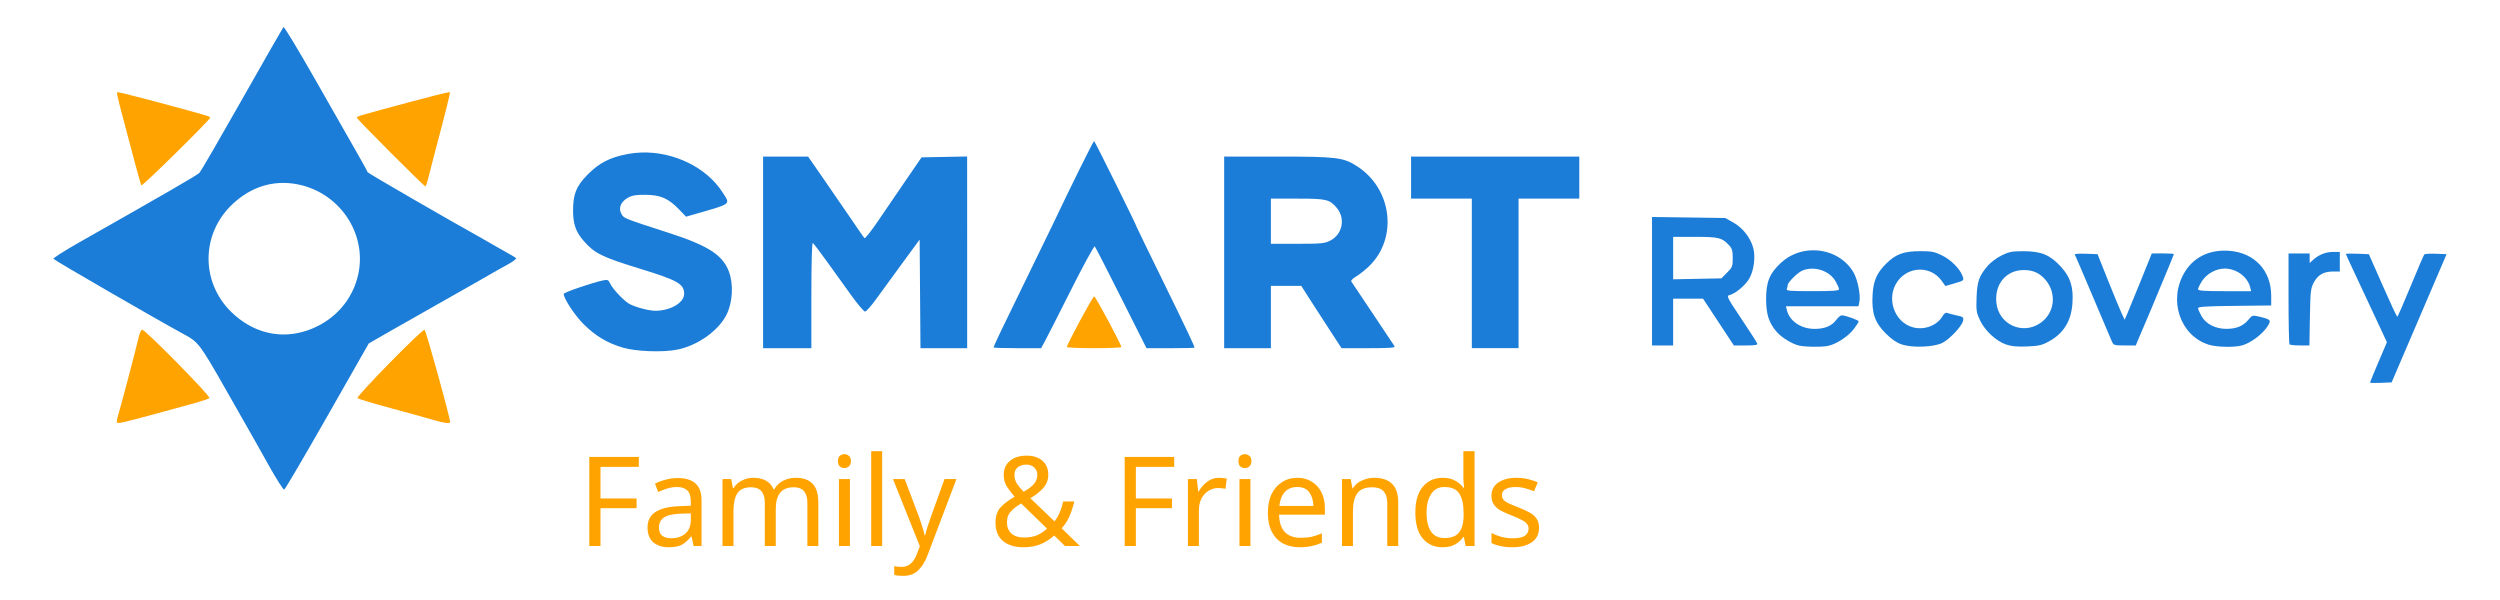
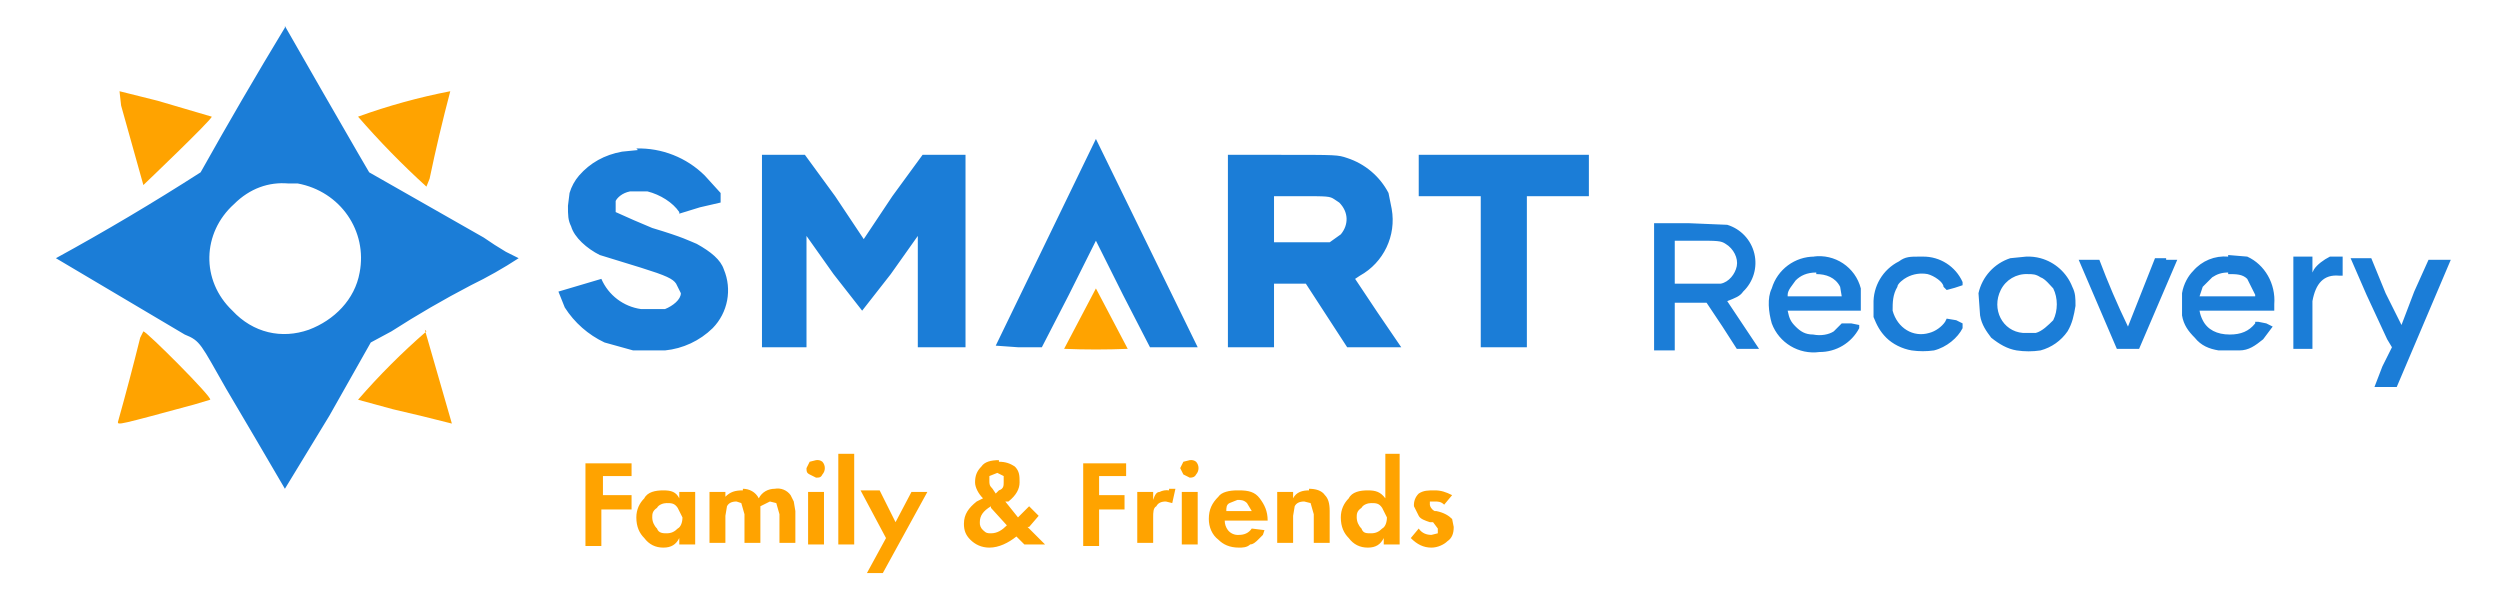
- <svg xmlns="http://www.w3.org/2000/svg" width="500" height="120" viewBox="0 0 132.292 31.75" version="1.1" id="svg1" xml:space="preserve">
-   <defs id="defs1" />
-   <g id="layer1" transform="matrix(0.8428214,0,0,0.8428214,24.94497,-23.48434)">
-     <path style="fill:#ffa300;fill-opacity:1;stroke-width:0.37" d="m 39.099,46.471 c -0.087,0.003 -1.709,3.015 -1.713,3.18 -7.39e-4,0.04 0.768,0.073 1.71,0.073 0.941,0 1.71,-0.033 1.708,-0.073 -0.008,-0.177 -1.62,-3.183 -1.705,-3.18 z" id="path4" />
-     <path id="path3" style="fill:#ffa300;fill-opacity:1;stroke-width:0.37" d="m -1.371,33.647 c -0.144,0.012 -1.183,0.27 -2.415,0.602 -3.223,0.866 -3.416,0.923 -3.416,0.998 0,0.036 0.957,1.023 2.126,2.194 1.169,1.17 2.152,2.128 2.183,2.128 0.032,0 0.108,-0.209 0.17,-0.465 0.062,-0.256 0.241,-0.949 0.397,-1.54 0.766,-2.896 1.01,-3.877 0.971,-3.916 -0.001,-0.001 -0.007,-0.002 -0.017,-10e-4 z m -20.858,10e-4 c -0.01,-7.4e-4 -0.015,-4.57e-4 -0.017,10e-4 -0.024,0.024 0.052,0.408 0.169,0.854 0.755,2.885 1.308,4.93 1.351,5.003 0.05,0.083 4.328,-4.125 4.328,-4.257 0,-0.077 -0.186,-0.132 -3.416,-1 -1.232,-0.331 -2.271,-0.589 -2.416,-0.6 z m 1.562,14.918 c -0.063,0 -0.157,0.187 -0.209,0.415 -0.145,0.639 -1.071,4.169 -1.238,4.719 -0.082,0.269 -0.149,0.544 -0.15,0.611 -0.002,0.21 -0.099,0.233 4.791,-1.11 0.511,-0.14 0.971,-0.295 1.024,-0.345 0.104,-0.098 -4.018,-4.291 -4.218,-4.291 z m 17.723,0 c -0.196,0 -4.308,4.196 -4.208,4.294 0.052,0.051 1.019,0.342 2.149,0.646 1.13,0.304 2.318,0.633 2.641,0.731 0.617,0.187 1.027,0.24 1.027,0.132 0,-0.292 -1.527,-5.804 -1.608,-5.804 z" />
-     <path style="fill:#1b7dd7;fill-opacity:1;stroke-width:0.37" d="m -12.68,57.157 c -0.457,-0.813 -0.92,-1.637 -1.029,-1.831 -0.109,-0.194 -0.895,-1.577 -1.748,-3.072 -1.595,-2.796 -1.682,-2.911 -2.595,-3.405 -1.662,-0.899 -8.166,-4.66 -8.191,-4.736 -0.017,-0.052 0.706,-0.512 1.607,-1.023 5.678,-3.219 7.425,-4.23 7.566,-4.38 0.087,-0.093 1.293,-2.172 2.679,-4.619 1.386,-2.447 2.553,-4.486 2.592,-4.531 0.039,-0.044 0.943,1.452 2.008,3.325 1.065,1.873 2.237,3.928 2.604,4.567 0.367,0.639 0.668,1.189 0.668,1.223 8.9e-5,0.049 5.055,2.974 7.179,4.153 0.274,0.152 0.587,0.332 0.694,0.4 0.108,0.068 0.46,0.268 0.782,0.444 0.323,0.176 0.624,0.354 0.669,0.395 0.045,0.041 -0.197,0.226 -0.538,0.41 -0.341,0.184 -1.011,0.564 -1.49,0.842 -0.478,0.279 -0.879,0.507 -0.89,0.507 -0.011,0 -0.826,0.462 -1.81,1.027 -0.985,0.565 -1.799,1.027 -1.81,1.027 -0.011,0 -0.625,0.348 -1.366,0.774 l -1.346,0.774 -2.605,4.574 c -1.433,2.516 -2.649,4.587 -2.703,4.603 -0.054,0.016 -0.472,-0.636 -0.929,-1.449 z m 2.351,-8.536 c 1.68,-0.568 2.886,-1.902 3.234,-3.575 0.539,-2.59 -1.249,-5.16 -3.915,-5.627 -1.452,-0.254 -2.828,0.178 -3.974,1.247 -1.983,1.851 -2.03,4.874 -0.104,6.774 1.333,1.314 3.081,1.748 4.758,1.181 z" id="path37" />
-     <path id="path36" style="fill:#1b7dd7;fill-opacity:1;stroke-width:0.37" d="m 39.097,36.717 c -0.048,0 -1.495,2.92 -2.544,5.135 -0.229,0.484 -1.021,2.113 -1.76,3.619 -1.407,2.87 -2.006,4.125 -2.006,4.206 0,0.027 0.671,0.048 1.491,0.048 l 1.491,-7.4e-4 0.228,-0.415 c 0.125,-0.228 0.867,-1.685 1.647,-3.237 0.78,-1.552 1.454,-2.785 1.496,-2.738 0.043,0.046 0.791,1.503 1.662,3.238 l 1.585,3.154 h 1.508 c 0.829,0 1.508,-0.016 1.508,-0.037 0,-0.093 -0.59,-1.336 -2.044,-4.302 -0.866,-1.768 -1.575,-3.226 -1.575,-3.241 0,-0.087 -2.645,-5.428 -2.688,-5.428 z M 10.665,37.44 c -0.288,0.009 -0.574,0.041 -0.856,0.094 -1.113,0.212 -1.789,0.559 -2.509,1.289 -0.721,0.73 -0.919,1.226 -0.916,2.287 0.002,0.841 0.176,1.322 0.685,1.902 0.67,0.763 1.14,0.993 3.518,1.724 2.378,0.731 2.771,0.955 2.771,1.581 0,0.554 -0.868,1.061 -1.812,1.058 -0.4,-0.001 -1.201,-0.21 -1.6,-0.416 -0.352,-0.182 -1.075,-0.942 -1.239,-1.303 -0.098,-0.215 -0.16,-0.244 -0.41,-0.194 -0.665,0.133 -2.502,0.761 -2.502,0.856 0,0.291 0.711,1.368 1.262,1.91 0.755,0.744 1.471,1.171 2.454,1.462 0.836,0.248 2.543,0.308 3.443,0.12 1.281,-0.267 2.582,-1.202 3.075,-2.21 0.377,-0.77 0.434,-1.902 0.137,-2.691 C 15.773,43.87 14.857,43.281 12.396,42.486 9.536,41.561 9.577,41.577 9.42,41.295 9.219,40.936 9.367,40.549 9.805,40.291 c 0.271,-0.159 0.505,-0.2 1.124,-0.196 0.941,0.006 1.435,0.22 2.106,0.915 l 0.443,0.458 0.632,-0.182 c 2.266,-0.654 2.158,-0.566 1.655,-1.349 -1.015,-1.582 -3.088,-2.564 -5.102,-2.498 z m 20.46,0.249 -1.43,0.027 -1.43,0.027 -0.975,1.418 c -0.536,0.78 -1.327,1.94 -1.758,2.578 -0.431,0.638 -0.816,1.122 -0.857,1.076 -0.041,-0.046 -0.463,-0.656 -0.938,-1.355 -0.475,-0.699 -1.254,-1.833 -1.732,-2.518 L 21.139,37.695 h -1.413 -1.413 v 6.015 6.015 h 1.516 1.516 v -3.331 c 0,-2.038 0.036,-3.309 0.091,-3.275 0.05,0.031 0.446,0.551 0.88,1.155 0.434,0.604 1.121,1.561 1.528,2.125 0.407,0.565 0.799,1.027 0.871,1.027 0.073,0 0.389,-0.356 0.704,-0.792 0.315,-0.436 1.056,-1.453 1.648,-2.261 l 1.076,-1.468 0.026,3.41 0.026,3.409 h 1.466 1.466 V 43.707 Z m 16.137,0.005 v 6.015 6.015 h 1.467 1.467 v -1.956 -1.956 l 0.954,1.88e-4 0.954,1.93e-4 0.483,0.758 c 0.265,0.417 0.834,1.297 1.264,1.956 l 0.781,1.198 h 1.7 c 1.334,0 1.685,-0.026 1.628,-0.122 -0.04,-0.067 -0.655,-0.99 -1.367,-2.05 -0.712,-1.06 -1.32,-1.97 -1.352,-2.021 -0.032,-0.051 0.108,-0.192 0.31,-0.312 0.202,-0.12 0.557,-0.399 0.788,-0.62 1.847,-1.76 1.482,-4.877 -0.738,-6.302 -0.862,-0.553 -1.271,-0.603 -4.984,-0.603 z m 11.736,0 v 1.32 1.32 h 1.907 1.907 v 4.694 4.694 h 1.467 1.467 v -4.694 -4.694 h 1.907 1.907 V 39.015 37.695 h -5.281 z m -8.802,2.641 h 1.668 c 1.828,0 2.018,0.045 2.473,0.586 0.554,0.659 0.353,1.658 -0.412,2.048 -0.354,0.181 -0.571,0.202 -2.062,0.202 h -1.667 v -1.418 z" />
-     <path id="path30" style="fill:#1b7dd7;fill-opacity:1;stroke-width:0.358" d="m 74.126,41.487 v 4.033 4.033 h 0.663 0.663 v -1.468 -1.468 h 0.939 0.939 l 0.967,1.468 0.967,1.468 h 0.756 c 0.621,0 0.747,-0.024 0.704,-0.137 -0.029,-0.075 -0.479,-0.774 -1,-1.554 -0.891,-1.333 -0.935,-1.42 -0.733,-1.47 0.375,-0.094 0.987,-0.605 1.238,-1.034 0.292,-0.498 0.405,-1.364 0.252,-1.928 -0.173,-0.64 -0.658,-1.261 -1.24,-1.587 l -0.521,-0.292 -2.297,-0.032 z m 1.326,1.248 h 1.378 c 1.482,0 1.687,0.05 2.126,0.52 0.197,0.211 0.237,0.347 0.237,0.812 0,0.52 -0.025,0.584 -0.356,0.916 l -0.356,0.357 -1.514,0.03 -1.514,0.03 v -1.332 z m 8.742,0.843 c -0.699,0.014 -1.401,0.263 -1.953,0.768 -0.732,0.669 -0.96,1.224 -0.952,2.32 0.006,0.936 0.172,1.45 0.647,2.015 0.298,0.355 0.97,0.773 1.408,0.877 0.381,0.091 1.329,0.106 1.793,0.03 0.513,-0.085 1.29,-0.583 1.652,-1.059 0.171,-0.225 0.311,-0.444 0.311,-0.486 0,-0.08 -0.841,-0.382 -1.065,-0.382 -0.072,0 -0.228,0.132 -0.347,0.293 -0.276,0.374 -0.724,0.56 -1.349,0.56 -0.852,0 -1.57,-0.481 -1.742,-1.166 l -0.064,-0.255 h 2.276 2.276 l 0.059,-0.27 c 0.092,-0.418 -0.105,-1.409 -0.371,-1.862 -0.539,-0.92 -1.557,-1.402 -2.579,-1.382 z m 25.956,0.023 c -1.121,-0.023 -2.038,0.454 -2.58,1.349 -1.051,1.734 -0.3,3.991 1.516,4.558 0.493,0.154 1.602,0.177 2.084,0.043 0.514,-0.143 1.216,-0.651 1.541,-1.115 0.327,-0.468 0.301,-0.509 -0.442,-0.687 -0.444,-0.106 -0.452,-0.104 -0.707,0.198 -0.331,0.393 -0.749,0.564 -1.38,0.564 -0.686,0 -1.282,-0.308 -1.56,-0.805 -0.117,-0.208 -0.213,-0.431 -0.213,-0.496 -9.7e-4,-0.089 0.551,-0.123 2.295,-0.142 l 2.297,-0.025 V 46.428 c -3.6e-4,-1.574 -1.043,-2.693 -2.623,-2.816 -0.076,-0.006 -0.152,-0.009 -0.227,-0.011 z m -19.215,0.034 c -1.009,7.16e-4 -1.516,0.19 -2.117,0.791 -0.59,0.59 -0.797,1.071 -0.846,1.97 -0.062,1.121 0.145,1.722 0.828,2.404 0.36,0.359 0.675,0.576 0.999,0.686 0.676,0.23 2.034,0.177 2.568,-0.1 0.467,-0.242 1.227,-1.061 1.29,-1.388 0.041,-0.213 0.004,-0.243 -0.391,-0.328 -0.24,-0.051 -0.506,-0.121 -0.592,-0.154 -0.108,-0.042 -0.205,0.024 -0.316,0.211 -0.343,0.58 -1.142,0.878 -1.847,0.689 -1.182,-0.318 -1.702,-1.837 -0.982,-2.871 0.677,-0.973 2.088,-1.007 2.769,-0.067 l 0.249,0.344 0.587,-0.173 c 0.585,-0.172 0.586,-0.174 0.491,-0.445 -0.159,-0.456 -0.722,-1.025 -1.293,-1.305 -0.473,-0.232 -0.651,-0.266 -1.394,-0.266 z m 6.534,10e-4 c -0.744,-0.001 -0.921,0.032 -1.394,0.265 -0.298,0.146 -0.69,0.439 -0.87,0.649 -0.544,0.636 -0.665,0.977 -0.702,1.985 -0.031,0.827 -0.011,0.96 0.216,1.44 0.307,0.649 1.007,1.3 1.63,1.516 0.336,0.116 0.687,0.15 1.319,0.125 0.729,-0.028 0.937,-0.075 1.356,-0.303 0.94,-0.511 1.421,-1.285 1.498,-2.407 0.07,-1.025 -0.125,-1.641 -0.731,-2.304 -0.669,-0.731 -1.226,-0.963 -2.321,-0.965 z m 19.409,0.046 c -0.454,0 -0.896,0.177 -1.25,0.501 l -0.213,0.195 v -0.301 -0.301 h -0.663 -0.663 v 2.825 c 0,1.554 0.029,2.854 0.063,2.888 0.035,0.035 0.33,0.063 0.656,0.063 h 0.592 l 0.031,-1.776 c 0.029,-1.629 0.049,-1.809 0.245,-2.176 0.256,-0.48 0.62,-0.689 1.202,-0.689 h 0.431 V 44.298 43.682 Z m -11.374,0.095 -0.697,1.728 c -0.383,0.951 -0.767,1.888 -0.853,2.082 l -0.156,0.354 -0.207,-0.449 c -0.114,-0.247 -0.496,-1.173 -0.85,-2.059 l -0.643,-1.61 -0.737,-0.028 c -0.405,-0.015 -0.716,0.006 -0.691,0.047 0.025,0.041 0.524,1.204 1.108,2.585 0.585,1.38 1.123,2.648 1.195,2.817 0.132,0.307 0.133,0.308 0.83,0.308 h 0.698 l 0.123,-0.308 c 0.068,-0.169 0.218,-0.521 0.334,-0.781 0.116,-0.26 0.316,-0.729 0.444,-1.042 0.129,-0.313 0.516,-1.243 0.862,-2.067 0.345,-0.824 0.628,-1.517 0.628,-1.539 0,-0.022 -0.312,-0.04 -0.694,-0.04 z m 12.396,0.011 c -0.131,0.002 -0.212,0.008 -0.212,0.018 0,0.021 0.229,0.523 0.509,1.117 0.51,1.082 0.973,2.072 1.687,3.606 l 0.382,0.822 -0.531,1.245 c -0.292,0.685 -0.531,1.265 -0.531,1.289 0,0.024 0.306,0.032 0.679,0.016 l 0.679,-0.028 1.725,-4.025 1.725,-4.025 -0.666,-0.028 c -0.366,-0.015 -0.697,0.006 -0.734,0.047 -0.037,0.042 -0.423,0.938 -0.856,1.993 -0.434,1.055 -0.812,1.917 -0.841,1.915 -0.029,-0.002 -0.442,-0.886 -0.917,-1.965 l -0.865,-1.962 -0.722,-0.028 c -0.198,-0.008 -0.379,-0.01 -0.51,-0.009 z m -7.813,0.938 c 0.731,0.004 1.428,0.514 1.591,1.164 l 0.064,0.255 h -1.667 c -1.305,0 -1.668,-0.027 -1.668,-0.123 0,-0.068 0.116,-0.302 0.257,-0.52 0.297,-0.459 0.884,-0.778 1.423,-0.775 z m -25.934,0.006 c 0.603,-0.011 1.218,0.292 1.5,0.797 0.117,0.208 0.213,0.432 0.213,0.497 0.001,0.09 -0.394,0.118 -1.666,0.118 -1.482,0 -1.661,-0.017 -1.61,-0.15 0.032,-0.082 0.057,-0.187 0.057,-0.233 0,-0.17 0.622,-0.785 0.919,-0.909 0.186,-0.078 0.385,-0.116 0.586,-0.12 z m 13.315,0.086 c 0.571,0 0.979,0.181 1.342,0.593 0.749,0.853 0.607,2.112 -0.308,2.738 -1.125,0.77 -2.616,0.08 -2.756,-1.275 -0.121,-1.175 0.617,-2.056 1.722,-2.056 z" />
-     <text xml:space="preserve" style="font-weight:bold;font-size:7.82px;line-height:1;font-family:Oxygen;-inkscape-font-specification:'Oxygen Bold';text-align:start;letter-spacing:0.005px;word-spacing:0.027px;writing-mode:lr-tb;direction:ltr;text-anchor:start;fill:#ffa300;fill-rule:evenodd;stroke:none;stroke-width:0.234;stroke-linecap:round;paint-order:fill markers stroke" x="6.637" y="62.147" id="text2">
-       <tspan id="tspan2" style="font-style:normal;font-variant:normal;font-weight:500;font-stretch:normal;font-family:'Futura PT';-inkscape-font-specification:'Futura PT Medium';stroke:none;stroke-width:0.234" x="6.637" y="62.147">Family &amp; Friends</tspan>
-     </text>
+ <svg xmlns="http://www.w3.org/2000/svg" width="500" height="120" viewBox="0 0 132.3 31.8">
+   <g transform="matrix(.84282 0 0 .84282 24.945 -23.484)">
+     <path d="M-1.4 33.6a38.8 38.8 0 0 0-5.8 1.6 52 52 0 0 0 4.3 4.4l.2-.5a106.8 106.8 0 0 1 1.3-5.5zm-20.8 0 .1.9 1.4 5s4.3-4.1 4.3-4.3l-3.4-1-2.4-.6zM39.2 46l-2 3.8a49.1 49.1 0 0 0 4 0l-2-3.8zm-59.9 2.7-.2.4a176.7 176.7 0 0 1-1.4 5.3c0 .2 0 .2 4.8-1.1l1-.3c.2-.1-4-4.3-4.2-4.3zm17.8 0a43 43 0 0 0-4.3 4.3l2.2.6a146.7 146.7 0 0 1 3.7.9L-3 48.6zM23 56.4v5.7h1v-5.7h-1zm34.4 0v2.8c-.3-.4-.6-.5-1.1-.5-.5 0-1 .1-1.2.5-.3.3-.5.7-.5 1.2 0 .6.2 1 .5 1.3.3.4.7.6 1.2.6s.8-.2 1-.6v.4h1v-5.7h-1zm-35.8.4-.4.1-.2.4c0 .2 0 .3.2.4l.4.2c.2 0 .3 0 .4-.2a.6.6 0 0 0 0-.8.5.5 0 0 0-.4-.1zm23.5 0-.4.1-.2.4.2.4.4.2c.1 0 .3 0 .4-.2a.6.6 0 0 0 0-.8.5.5 0 0 0-.4-.1zm-12 0c-.5 0-.9.1-1.1.4-.3.3-.4.6-.4 1 0 .3.2.7.5 1l-.4.2c-.5.4-.8.8-.8 1.4 0 .4.1.7.4 1 .3.3.7.5 1.2.5.6 0 1.2-.3 1.7-.7l.5.5H36L34.9 61h.1l.6-.7-.6-.6-.7.7-.8-1h.2c.5-.4.7-.8.7-1.2 0-.4 0-.7-.3-1-.3-.2-.6-.3-1-.3zM7.1 57v5.2h1v-2.3H10V59H8.2v-1.2H10V57H7.2zm31.3 0v5.2h1v-2.3H41V59h-1.6v-1.2h1.7V57h-2.7zm-5.4.6.4.2v.4c0 .2 0 .4-.3.5l-.2.2-.2-.3c-.2-.2-.2-.3-.2-.5v-.3l.5-.2zM12 58.7c-.5 0-1 .1-1.2.5-.3.3-.5.7-.5 1.2 0 .6.2 1 .5 1.3.3.4.7.6 1.2.6s.8-.2 1-.6v.4h1v-3.3h-1v.4c-.2-.4-.5-.5-1-.5zm5 0c-.5 0-.8.1-1.1.4v-.3h-1V62h1v-1.7l.1-.6c.1-.2.3-.3.6-.3l.3.1.2.7v1.8h1v-2.3l.6-.3.4.1.2.7v1.8h1v-2l-.1-.6-.2-.4a1 1 0 0 0-1-.4c-.4 0-.8.2-1 .6-.2-.4-.6-.6-1-.6zm26.8 0a1 1 0 0 0-.6.1c-.2 0-.3.2-.4.5v-.5h-1V62h1v-1.6c0-.3 0-.6.2-.7.1-.2.3-.3.6-.3l.4.1.2-.9h-.4zm4.3 0c-.5 0-1 .1-1.2.4-.4.4-.6.8-.6 1.4 0 .5.2 1 .6 1.3.3.3.7.5 1.3.5.2 0 .5 0 .7-.2.2 0 .4-.2.5-.3l.3-.3.1-.3-.8-.1c-.2.3-.5.4-.8.4a.8.8 0 0 1-.7-.3 1 1 0 0 1-.2-.6H50c0-.6-.2-1-.5-1.4-.3-.4-.7-.5-1.3-.5zm4.5 0c-.4 0-.8.1-1 .5v-.4h-1V62h1v-1.7l.1-.6c.1-.2.3-.3.6-.3l.4.1.2.7v1.8h1v-2c0-.5-.1-.8-.3-1-.2-.3-.6-.4-1-.4zm7.9 0c-.4 0-.7 0-1 .2a1 1 0 0 0-.3.8l.3.6c.1.2.4.3.7.4h.2l.3.4v.3l-.4.1c-.3 0-.6-.1-.8-.4l-.5.6c.4.4.8.6 1.3.6.4 0 .8-.2 1-.4.3-.2.4-.5.4-.9l-.1-.5c-.2-.2-.5-.4-1-.5h-.1c-.2-.1-.3-.3-.3-.4v-.2h.3c.2 0 .4 0 .6.2l.5-.6c-.4-.2-.7-.3-1.1-.3zm-39.4 0v3.4h1v-3.3h-1zm3.3 0 1.6 3-1.2 2.2h1l2.8-5.1h-1l-1 1.9-1-2h-1.2zm20.2 0v3.4h1v-3.3h-1zm3.5.6c.2 0 .4 0 .6.2l.3.5h-1.6c0-.2 0-.4.2-.5l.5-.2zm-35.9.2c.3 0 .5 0 .7.3l.3.6c0 .3-.1.6-.3.7-.2.2-.4.3-.7.3-.2 0-.5 0-.6-.3a1 1 0 0 1-.3-.7c0-.2 0-.4.3-.6.1-.2.4-.3.6-.3zm44.3 0c.3 0 .5 0 .7.3l.3.6c0 .3-.1.6-.3.7-.2.2-.4.3-.7.3s-.5 0-.6-.3a1 1 0 0 1-.3-.7c0-.2 0-.4.3-.6.1-.2.4-.3.6-.3zm-23.9.3 1 1.1c-.3.3-.6.5-1 .5-.2 0-.3 0-.5-.2a.6.6 0 0 1-.2-.5c0-.4.2-.7.7-1z" style="fill:#ffa300;stroke-width:.37" />
+     <path d="M-11.8 29.6a311.4 311.4 0 0 0-5.3 9.1 151.9 151.9 0 0 1-9.1 5.4l8.1 4.8c1 .4 1 .6 2.6 3.4a1282.1 1282.1 0 0 1 3.7 6.3L-9 54l2.6-4.6 1.3-.7a64.3 64.3 0 0 1 5-2.9 27.2 27.2 0 0 0 3-1.7l-.8-.4a21.8 21.8 0 0 1-1.4-.9l-7.2-4.1-.7-1.2a1522.8 1522.8 0 0 1-4.6-8zm51 7-6.3 13 1.4.1h1.5l1.7-3.3 1.7-3.4 1.7 3.4 1.7 3.3h3l-6.4-13.1zm-28.8.7-1 .1c-1.1.2-2 .7-2.7 1.5a3 3 0 0 0-.6 1.1l-.1.8c0 .6 0 .9.2 1.3.2.7 1 1.4 1.8 1.8l2.6.8c1.6.5 2 .7 2.2 1l.3.6c0 .4-.5.8-1 1h-1.5a3.2 3.2 0 0 1-2.5-1.9l-2.7.8.4 1a6 6 0 0 0 2.5 2.2l1.8.5h2a5 5 0 0 0 3-1.4 3.4 3.4 0 0 0 .7-3.7c-.2-.6-.8-1.1-1.7-1.6-.5-.2-.8-.4-2.8-1a66 66 0 0 1-2.3-1v-.7c.1-.2.4-.5.9-.6H11c.8.2 1.6.7 2 1.3v.1l1.3-.4 1.3-.3V40l-1-1.1a5.9 5.9 0 0 0-4.3-1.7zm7.8.3v12.1H21v-7l1.7 2.4 1.8 2.3 1.8-2.3 1.7-2.4v7H31V37.6h-2.7l-1.9 2.6-1.8 2.7-1.8-2.7-1.9-2.6h-2.7zm29.3 0v12.1h2.9v-4h2l1.3 2 1.3 2h3.4l-1.5-2.2-1.4-2.1.3-.2a4 4 0 0 0 2-4.2l-.2-1a4.5 4.5 0 0 0-2.6-2.2c-.6-.2-.6-.2-4.2-.2h-3.3zm12 0v2.6h3.9v9.5h2.9v-9.5h3.9v-2.6H59.4zm-71 1.8h.5c2.7.5 4.4 3 3.9 5.6-.3 1.7-1.6 3-3.2 3.6-1.7.6-3.5.2-4.8-1.2-2-1.9-1.9-4.9.1-6.7 1-1 2.2-1.4 3.4-1.3zm62 .8H52c1.8 0 1.9 0 2.2.2l.3.2c.6.6.6 1.4.1 2l-.7.5H50.4v-2.9zm23.8 1.7v8H75.6v-3h2l1 1.5.9 1.4h1.4l-1-1.5-1-1.5c.5-.2.8-.3 1-.6a2.5 2.5 0 0 0-1-4.2l-2.4-.1h-2.2zm1.3 1.1h1.3c1.4 0 1.6 0 1.9.2.5.3.8.9.7 1.4-.1.5-.5 1-1 1.1H75.6V43zm22.1 1-1 .1a3 3 0 0 0-2 2.2l.1 1.4c.1.6.4 1 .7 1.4.5.4 1 .7 1.6.8a5 5 0 0 0 1.5 0 3 3 0 0 0 1.7-1.2c.3-.5.4-1 .5-1.6 0-.5 0-.8-.2-1.2a3 3 0 0 0-2-1.8 3 3 0 0 0-.9-.1zm-13.3 0a2.8 2.8 0 0 0-2.7 2c-.3.6-.2 1.5 0 2.2a2.8 2.8 0 0 0 3 1.8 2.8 2.8 0 0 0 2.5-1.5v-.2l-.5-.1a30.7 30.7 0 0 1-.6 0l-.5.5c-.3.2-.8.3-1.3.2-.5 0-.8-.2-1.1-.5-.3-.3-.4-.5-.5-1h4.6V46a2.7 2.7 0 0 0-3-2zm6.9 0H91c-.6 0-.9 0-1.3.3a2.9 2.9 0 0 0-1.6 2.7v.8c.2.5.4.9.8 1.3s1 .7 1.6.8a5 5 0 0 0 1.4 0c.8-.2 1.5-.8 1.8-1.4V48.2l-.4-.2-.6-.1-.1.2c-.2.3-.6.6-1 .7-1 .3-2-.3-2.3-1.4 0-.5 0-1 .3-1.5 0-.2.4-.5.6-.6a2 2 0 0 1 1.3-.2c.4.1 1 .5 1 .8l.2.2a9.8 9.8 0 0 0 1-.3v-.2a2.7 2.7 0 0 0-2.5-1.6zm19.1 0a2.6 2.6 0 0 0-2.2.9c-.3.3-.6.8-.7 1.4v1.4c.1.6.4 1 .8 1.4.4.5.9.7 1.5.8h1.3c.6 0 1-.3 1.5-.7l.6-.8-.4-.2-.5-.1h-.2v.1c-.4.5-.9.7-1.6.7-.8 0-1.4-.3-1.7-.9a2 2 0 0 1-.2-.6H113.3V47c.1-1.3-.6-2.5-1.7-3l-1.2-.1zm7 0h-.6c-.4.2-.8.5-1 .8l-.1.2V44h-1.2V49.8h1.2v-3c.2-1.1.7-1.7 1.7-1.6h.2V44h-.3zm-10.9.1h-.7l-1.7 4.3a50.6 50.6 0 0 1-1.8-4.2H101l1.2 2.8a481 481 0 0 0 1.2 2.8h1.4L106 47l1.2-2.8h-.7zm11.6 0 1 2.3 1.3 2.8.3.5-.6 1.2-.5 1.3H121l1.7-4 1.7-4H123l-.9 2-.8 2.1-1-2-.9-2.2h-1.3zm-33.6 1c.6 0 1.2.2 1.5.8l.1.6h-3.4v-.1c0-.3.3-.6.5-.9.3-.3.7-.5 1.3-.5zm25.9 0c.5 0 .9 0 1.2.3l.5 1v.1h-3.5l.2-.6.6-.6c.3-.2.6-.3 1-.3zm-12.6 0c.3 0 .5 0 .8.2.3.1.6.5.8.7.3.6.3 1.4 0 2-.3.3-.7.7-1.1.8h-.8c-1.3-.1-2-1.5-1.4-2.7a1.8 1.8 0 0 1 1.7-1z" style="fill:#1b7dd7;stroke-width:.37" />
  </g>
</svg>
